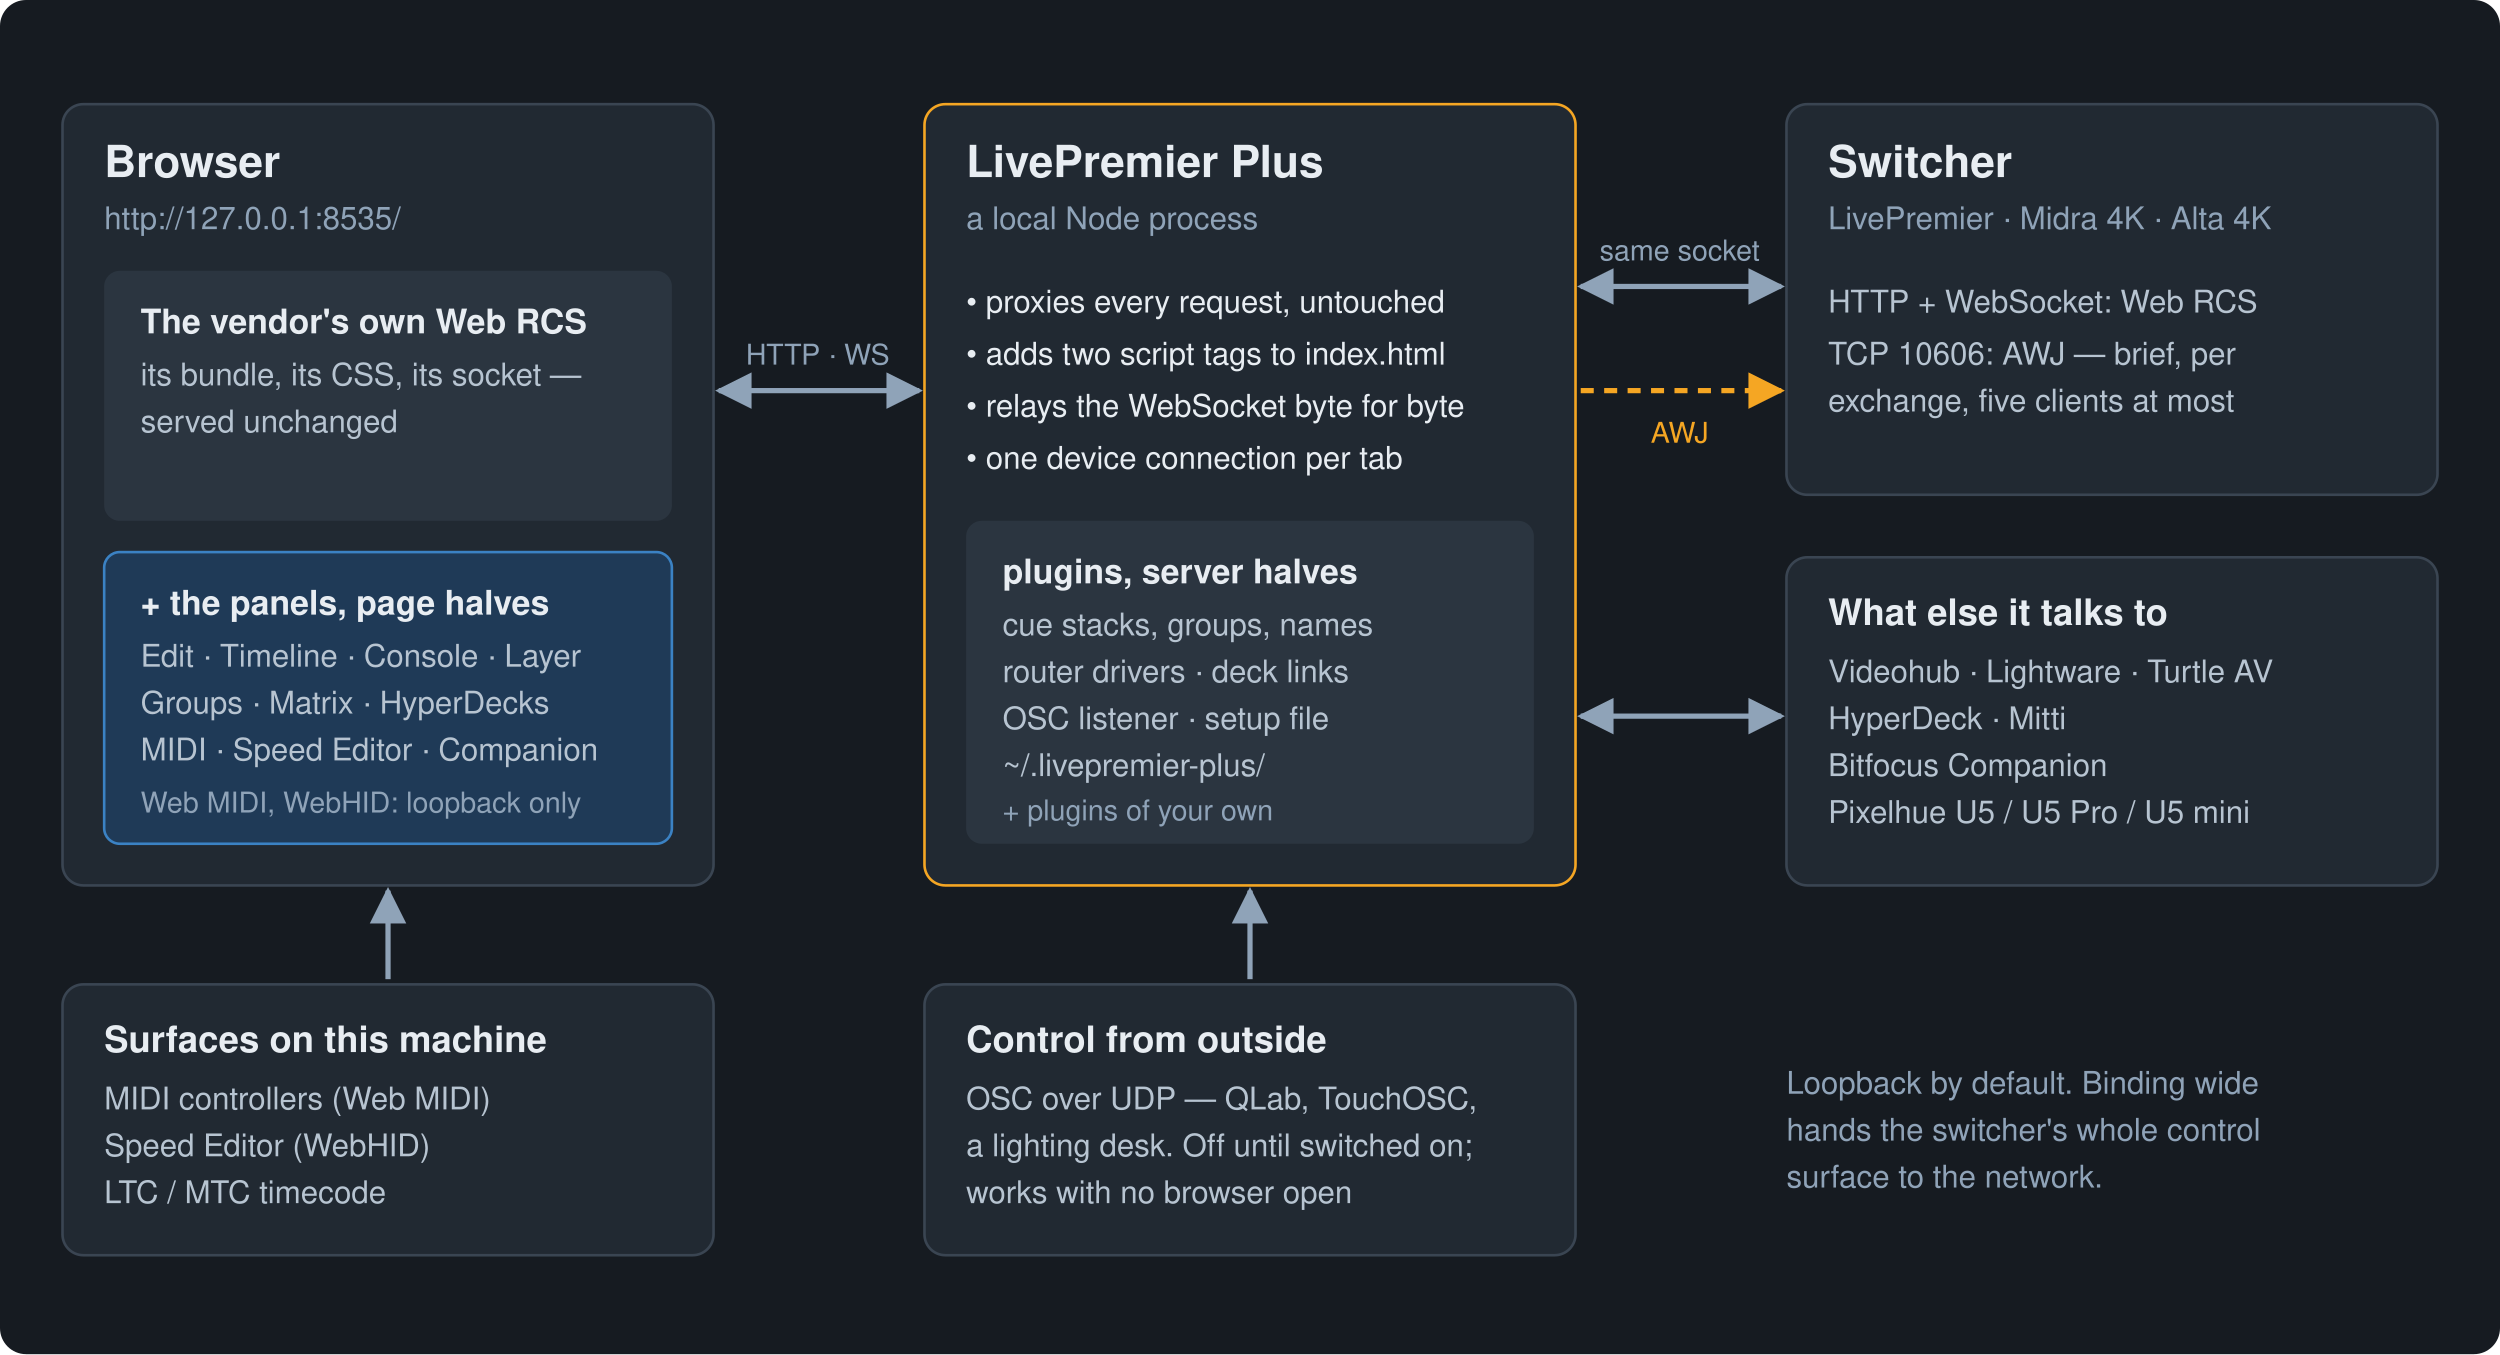
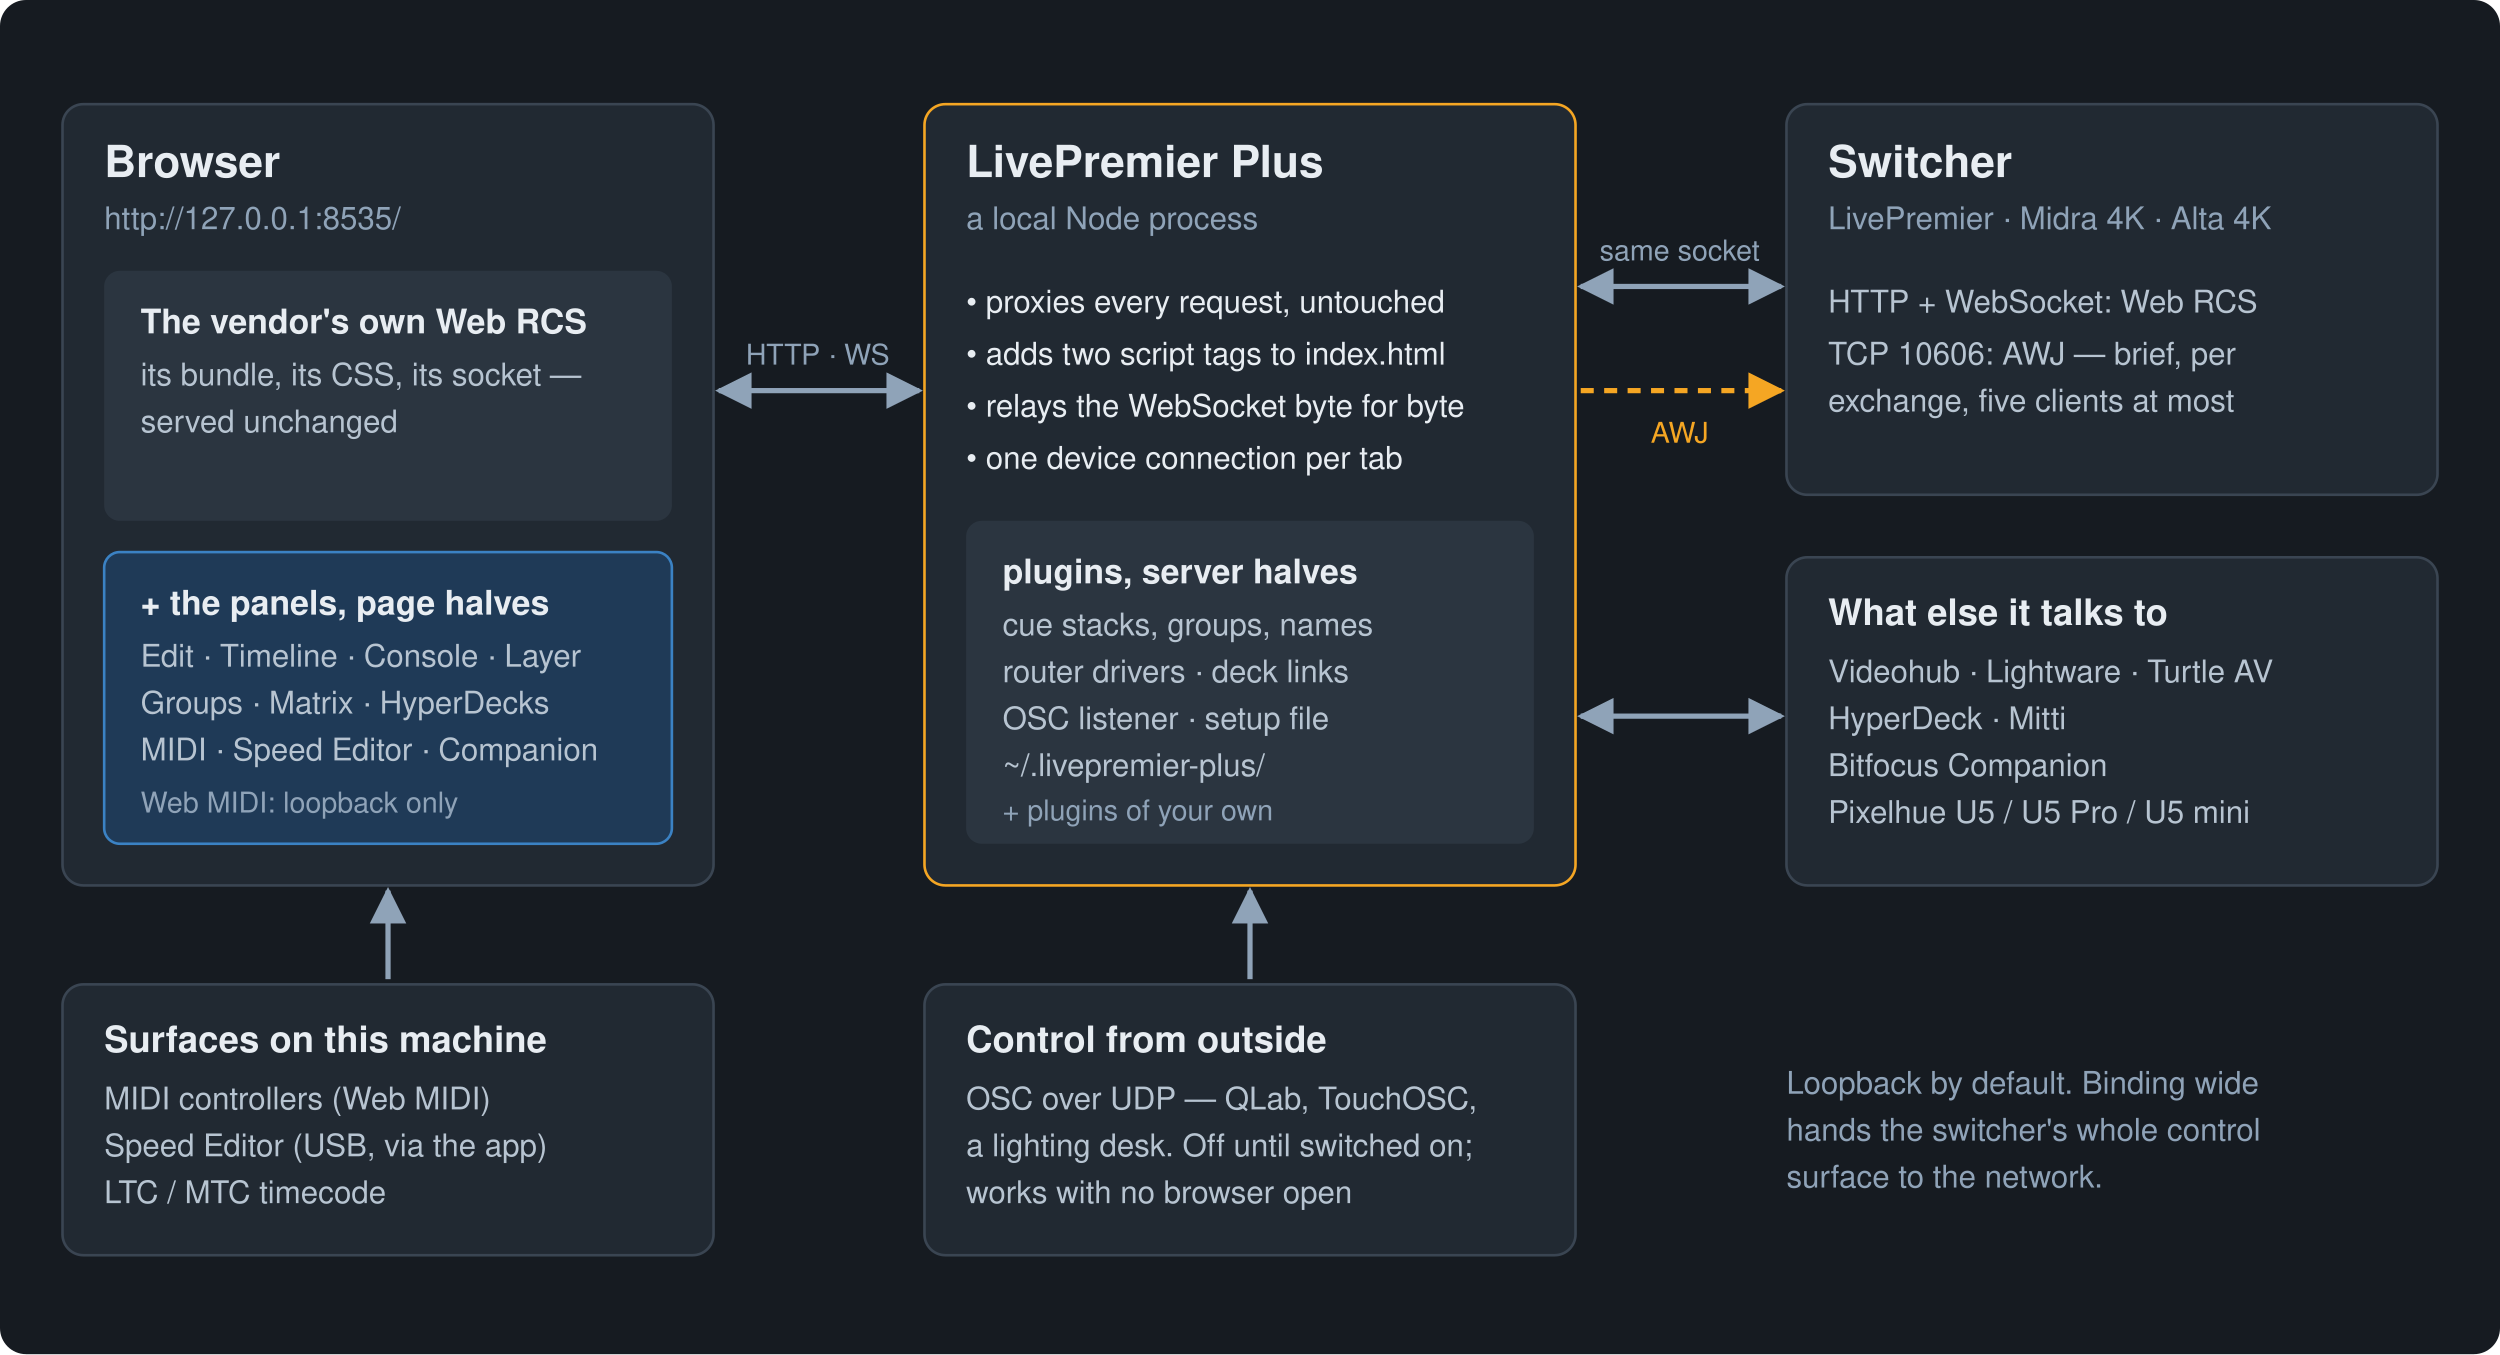
<svg xmlns="http://www.w3.org/2000/svg" viewBox="0 0 960 520" width="960" height="520" font-family="Helvetica Neue, Helvetica, Arial, sans-serif">
  <defs>
    <marker id="a" viewBox="0 0 10 10" refX="9" refY="5" markerWidth="7" markerHeight="7" orient="auto-start-reverse">
      <path d="M0 0 L10 5 L0 10 z" fill="#8fa3b8" />
    </marker>
    <marker id="o" viewBox="0 0 10 10" refX="9" refY="5" markerWidth="7" markerHeight="7" orient="auto-start-reverse">
      <path d="M0 0 L10 5 L0 10 z" fill="#f5a623" />
    </marker>
  </defs>
  <rect width="960" height="520" rx="10" fill="#161b21" />
  <rect x="24" y="40" width="250" height="300" rx="8" fill="#212932" stroke="#3a4552" />
  <text x="40" y="68" fill="#e8edf2" font-size="17" font-weight="600">Browser</text>
  <text x="40" y="88" fill="#8fa3b8" font-size="12">http://127.0.0.1:8535/</text>
  <rect x="40" y="104" width="218" height="96" rx="6" fill="#2b3540" />
  <text x="54" y="128" fill="#e8edf2" font-size="13" font-weight="600">The vendor's own Web RCS</text>
  <text x="54" y="148" fill="#b7c4d1" font-size="12">its bundle, its CSS, its socket —</text>
  <text x="54" y="166" fill="#b7c4d1" font-size="12">served unchanged</text>
  <rect x="40" y="212" width="218" height="112" rx="6" fill="#1f3a57" stroke="#3b82c4" />
  <text x="54" y="236" fill="#e8edf2" font-size="13" font-weight="600">+ the panels, page halves</text>
  <text x="54" y="256" fill="#b7c4d1" font-size="12">Edit · Timeline · Console · Layer</text>
  <text x="54" y="274" fill="#b7c4d1" font-size="12">Groups · Matrix · HyperDecks</text>
  <text x="54" y="292" fill="#b7c4d1" font-size="12">MIDI · Speed Editor · Companion</text>
-   <text x="54" y="312" fill="#8fa3b8" font-size="11">Web MIDI, WebHID: loopback only</text>
+   <text x="54" y="312" fill="#8fa3b8" font-size="11">Web MIDI: loopback only</text>
  <rect x="355" y="40" width="250" height="300" rx="8" fill="#212932" stroke="#f5a623" />
  <text x="371" y="68" fill="#e8edf2" font-size="17" font-weight="600">LivePremier Plus</text>
  <text x="371" y="88" fill="#8fa3b8" font-size="12">a local Node process</text>
  <text x="371" y="120" fill="#e8edf2" font-size="12">• proxies every request, untouched</text>
  <text x="371" y="140" fill="#e8edf2" font-size="12">• adds two script tags to index.html</text>
  <text x="371" y="160" fill="#e8edf2" font-size="12">• relays the WebSocket byte for byte</text>
  <text x="371" y="180" fill="#e8edf2" font-size="12">• one device connection per tab</text>
  <rect x="371" y="200" width="218" height="124" rx="6" fill="#2b3540" />
  <text x="385" y="224" fill="#e8edf2" font-size="13" font-weight="600">plugins, server halves</text>
  <text x="385" y="244" fill="#b7c4d1" font-size="12">cue stacks, groups, names</text>
  <text x="385" y="262" fill="#b7c4d1" font-size="12">router drivers · deck links</text>
  <text x="385" y="280" fill="#b7c4d1" font-size="12">OSC listener · setup file</text>
  <text x="385" y="298" fill="#b7c4d1" font-size="12">~/.livepremier-plus/</text>
  <text x="385" y="315" fill="#8fa3b8" font-size="11">+ plugins of your own</text>
  <rect x="686" y="40" width="250" height="150" rx="8" fill="#212932" stroke="#3a4552" />
  <text x="702" y="68" fill="#e8edf2" font-size="17" font-weight="600">Switcher</text>
  <text x="702" y="88" fill="#8fa3b8" font-size="12">LivePremier · Midra 4K · Alta 4K</text>
  <text x="702" y="120" fill="#b7c4d1" font-size="12">HTTP + WebSocket: Web RCS</text>
  <text x="702" y="140" fill="#b7c4d1" font-size="12">TCP 10606: AWJ — brief, per</text>
  <text x="702" y="158" fill="#b7c4d1" font-size="12">exchange, five clients at most</text>
  <line x1="276" y1="150" x2="353" y2="150" stroke="#8fa3b8" stroke-width="2" marker-start="url(#a)" marker-end="url(#a)" />
  <text x="314" y="140" fill="#8fa3b8" font-size="11" text-anchor="middle">HTTP · WS</text>
  <line x1="607" y1="110" x2="684" y2="110" stroke="#8fa3b8" stroke-width="2" marker-start="url(#a)" marker-end="url(#a)" />
  <text x="645" y="100" fill="#8fa3b8" font-size="11" text-anchor="middle">same socket</text>
  <line x1="607" y1="150" x2="684" y2="150" stroke="#f5a623" stroke-width="2" stroke-dasharray="5 4" marker-end="url(#o)" />
  <text x="645" y="170" fill="#f5a623" font-size="11" text-anchor="middle">AWJ</text>
  <rect x="686" y="214" width="250" height="126" rx="8" fill="#212932" stroke="#3a4552" />
  <text x="702" y="240" fill="#e8edf2" font-size="14" font-weight="600">What else it talks to</text>
  <text x="702" y="262" fill="#b7c4d1" font-size="12">Videohub · Lightware · Turtle AV</text>
  <text x="702" y="280" fill="#b7c4d1" font-size="12">HyperDeck · Mitti</text>
  <text x="702" y="298" fill="#b7c4d1" font-size="12">Bitfocus Companion</text>
  <text x="702" y="316" fill="#b7c4d1" font-size="12">Pixelhue U5 / U5 Pro / U5 mini</text>
  <line x1="607" y1="275" x2="684" y2="275" stroke="#8fa3b8" stroke-width="2" marker-start="url(#a)" marker-end="url(#a)" />
  <rect x="355" y="378" width="250" height="104" rx="8" fill="#212932" stroke="#3a4552" />
  <text x="371" y="404" fill="#e8edf2" font-size="14" font-weight="600">Control from outside</text>
  <text x="371" y="426" fill="#b7c4d1" font-size="12">OSC over UDP — QLab, TouchOSC,</text>
  <text x="371" y="444" fill="#b7c4d1" font-size="12">a lighting desk. Off until switched on;</text>
  <text x="371" y="462" fill="#b7c4d1" font-size="12">works with no browser open</text>
  <line x1="480" y1="376" x2="480" y2="342" stroke="#8fa3b8" stroke-width="2" marker-end="url(#a)" />
  <rect x="24" y="378" width="250" height="104" rx="8" fill="#212932" stroke="#3a4552" />
  <text x="40" y="404" fill="#e8edf2" font-size="14" font-weight="600">Surfaces on this machine</text>
  <text x="40" y="426" fill="#b7c4d1" font-size="12">MIDI controllers (Web MIDI)</text>
-   <text x="40" y="444" fill="#b7c4d1" font-size="12">Speed Editor (WebHID)</text>
+   <text x="40" y="444" fill="#b7c4d1" font-size="12">Speed Editor (USB, via the app)</text>
  <text x="40" y="462" fill="#b7c4d1" font-size="12">LTC / MTC timecode</text>
  <line x1="149" y1="376" x2="149" y2="342" stroke="#8fa3b8" stroke-width="2" marker-end="url(#a)" />
  <text x="686" y="420" fill="#8fa3b8" font-size="12">Loopback by default. Binding wide</text>
  <text x="686" y="438" fill="#8fa3b8" font-size="12">hands the switcher's whole control</text>
  <text x="686" y="456" fill="#8fa3b8" font-size="12">surface to the network.</text>
</svg>
